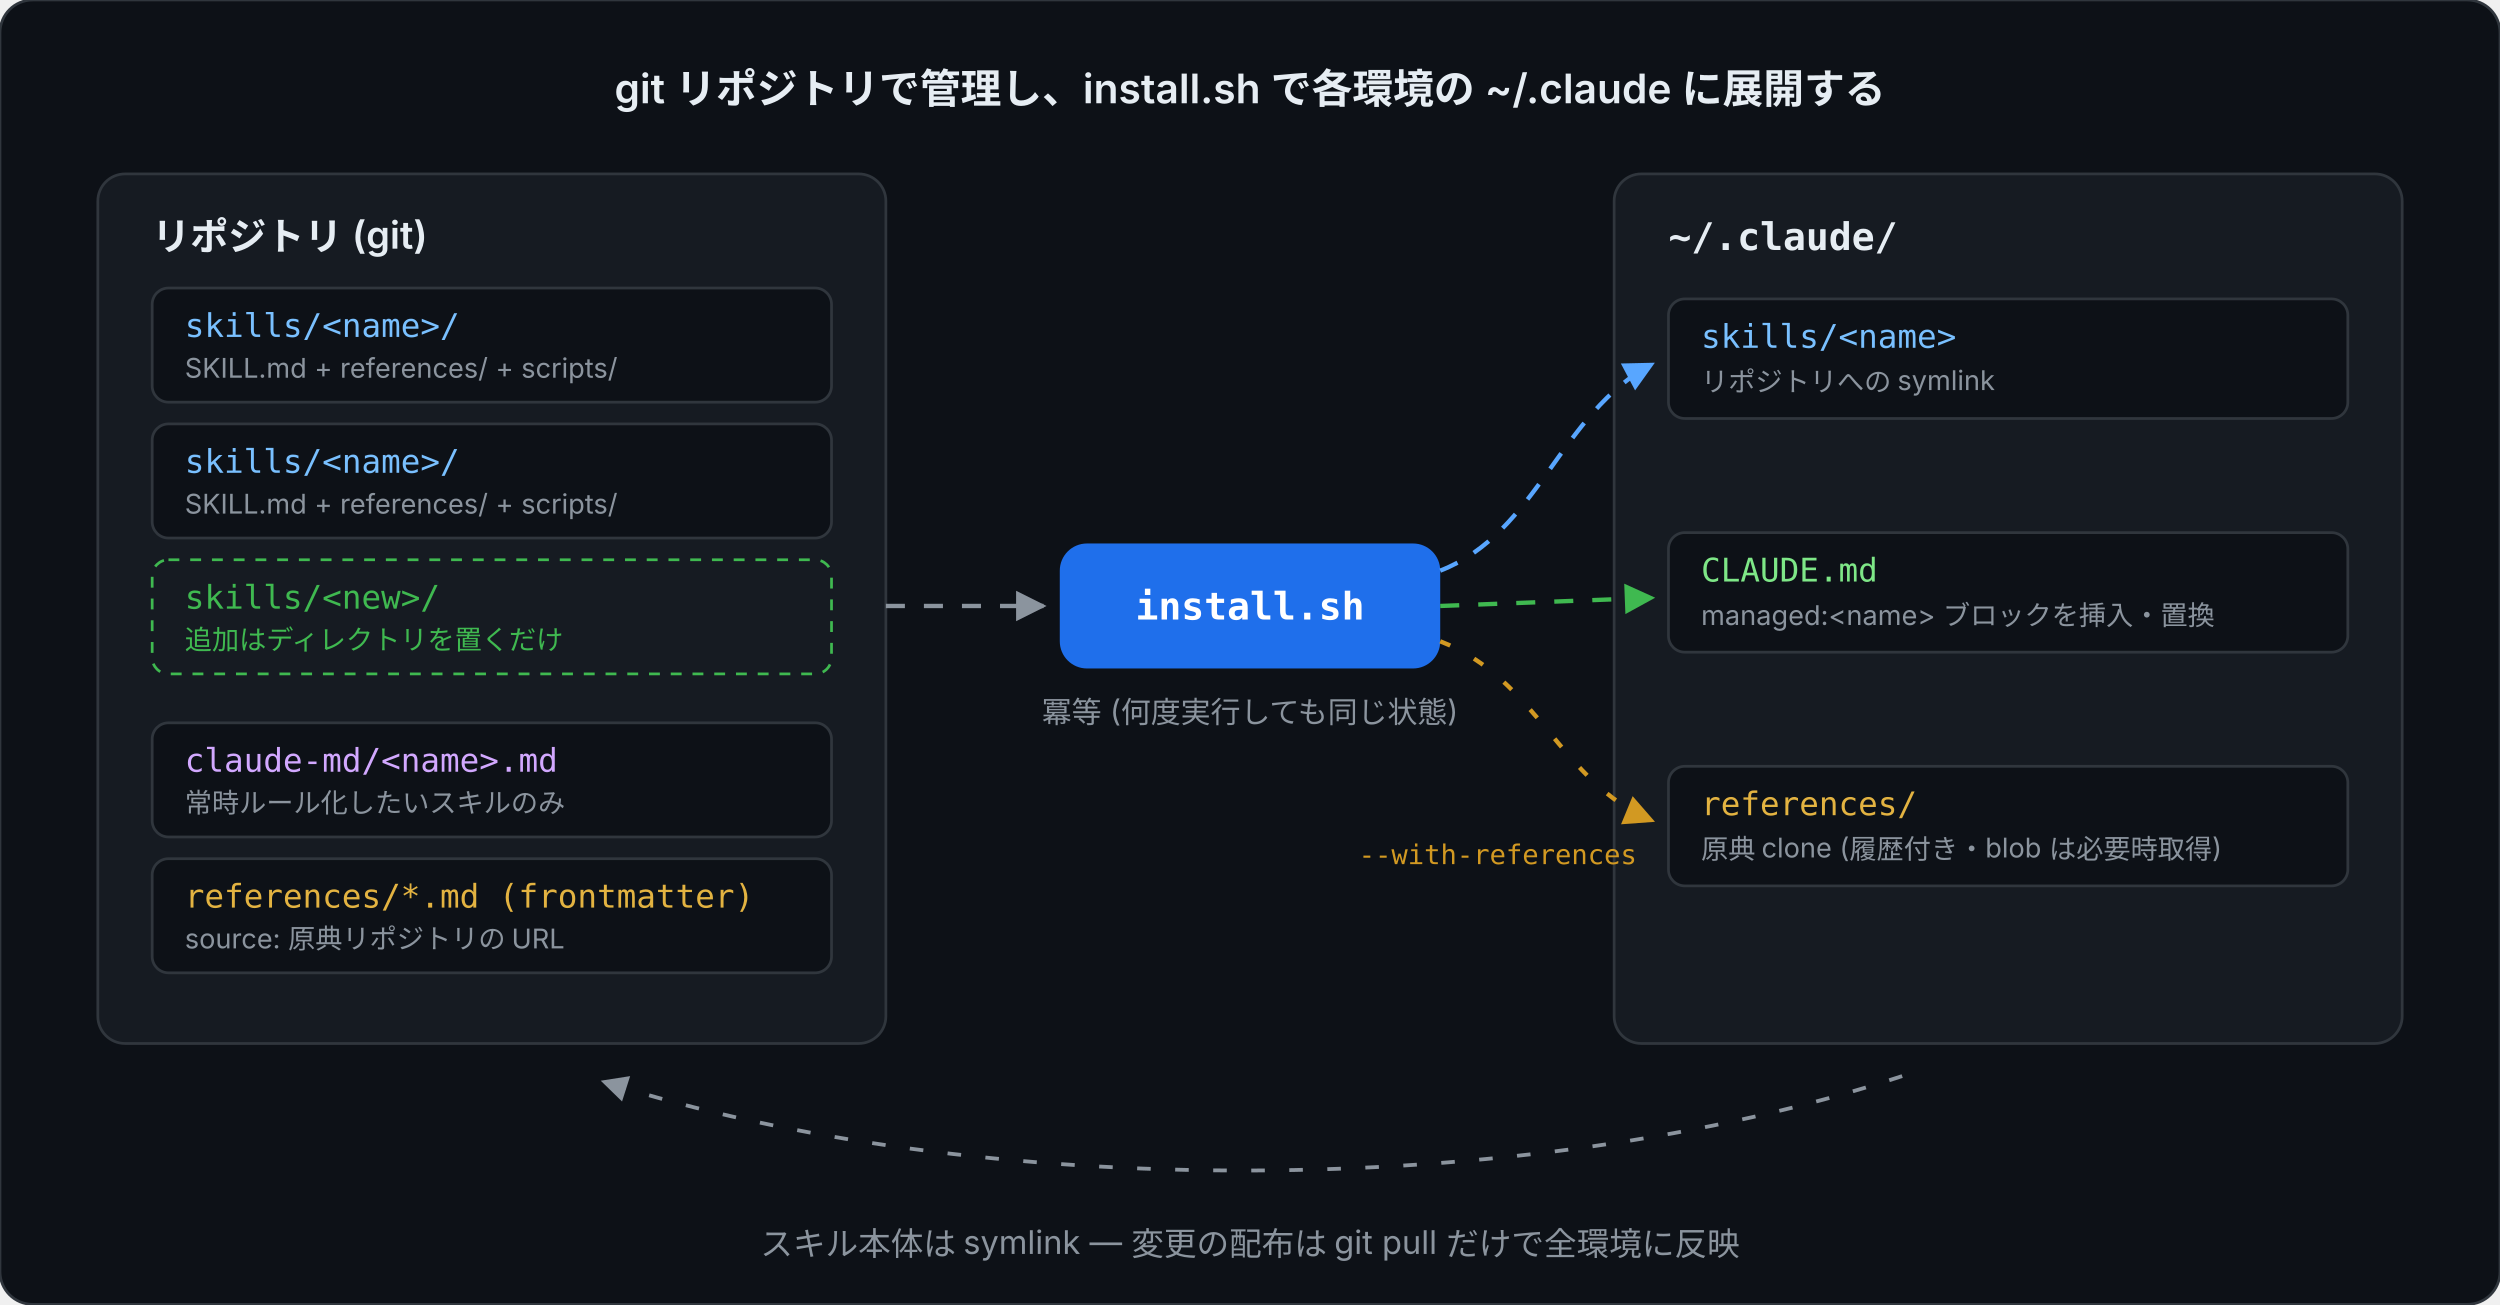
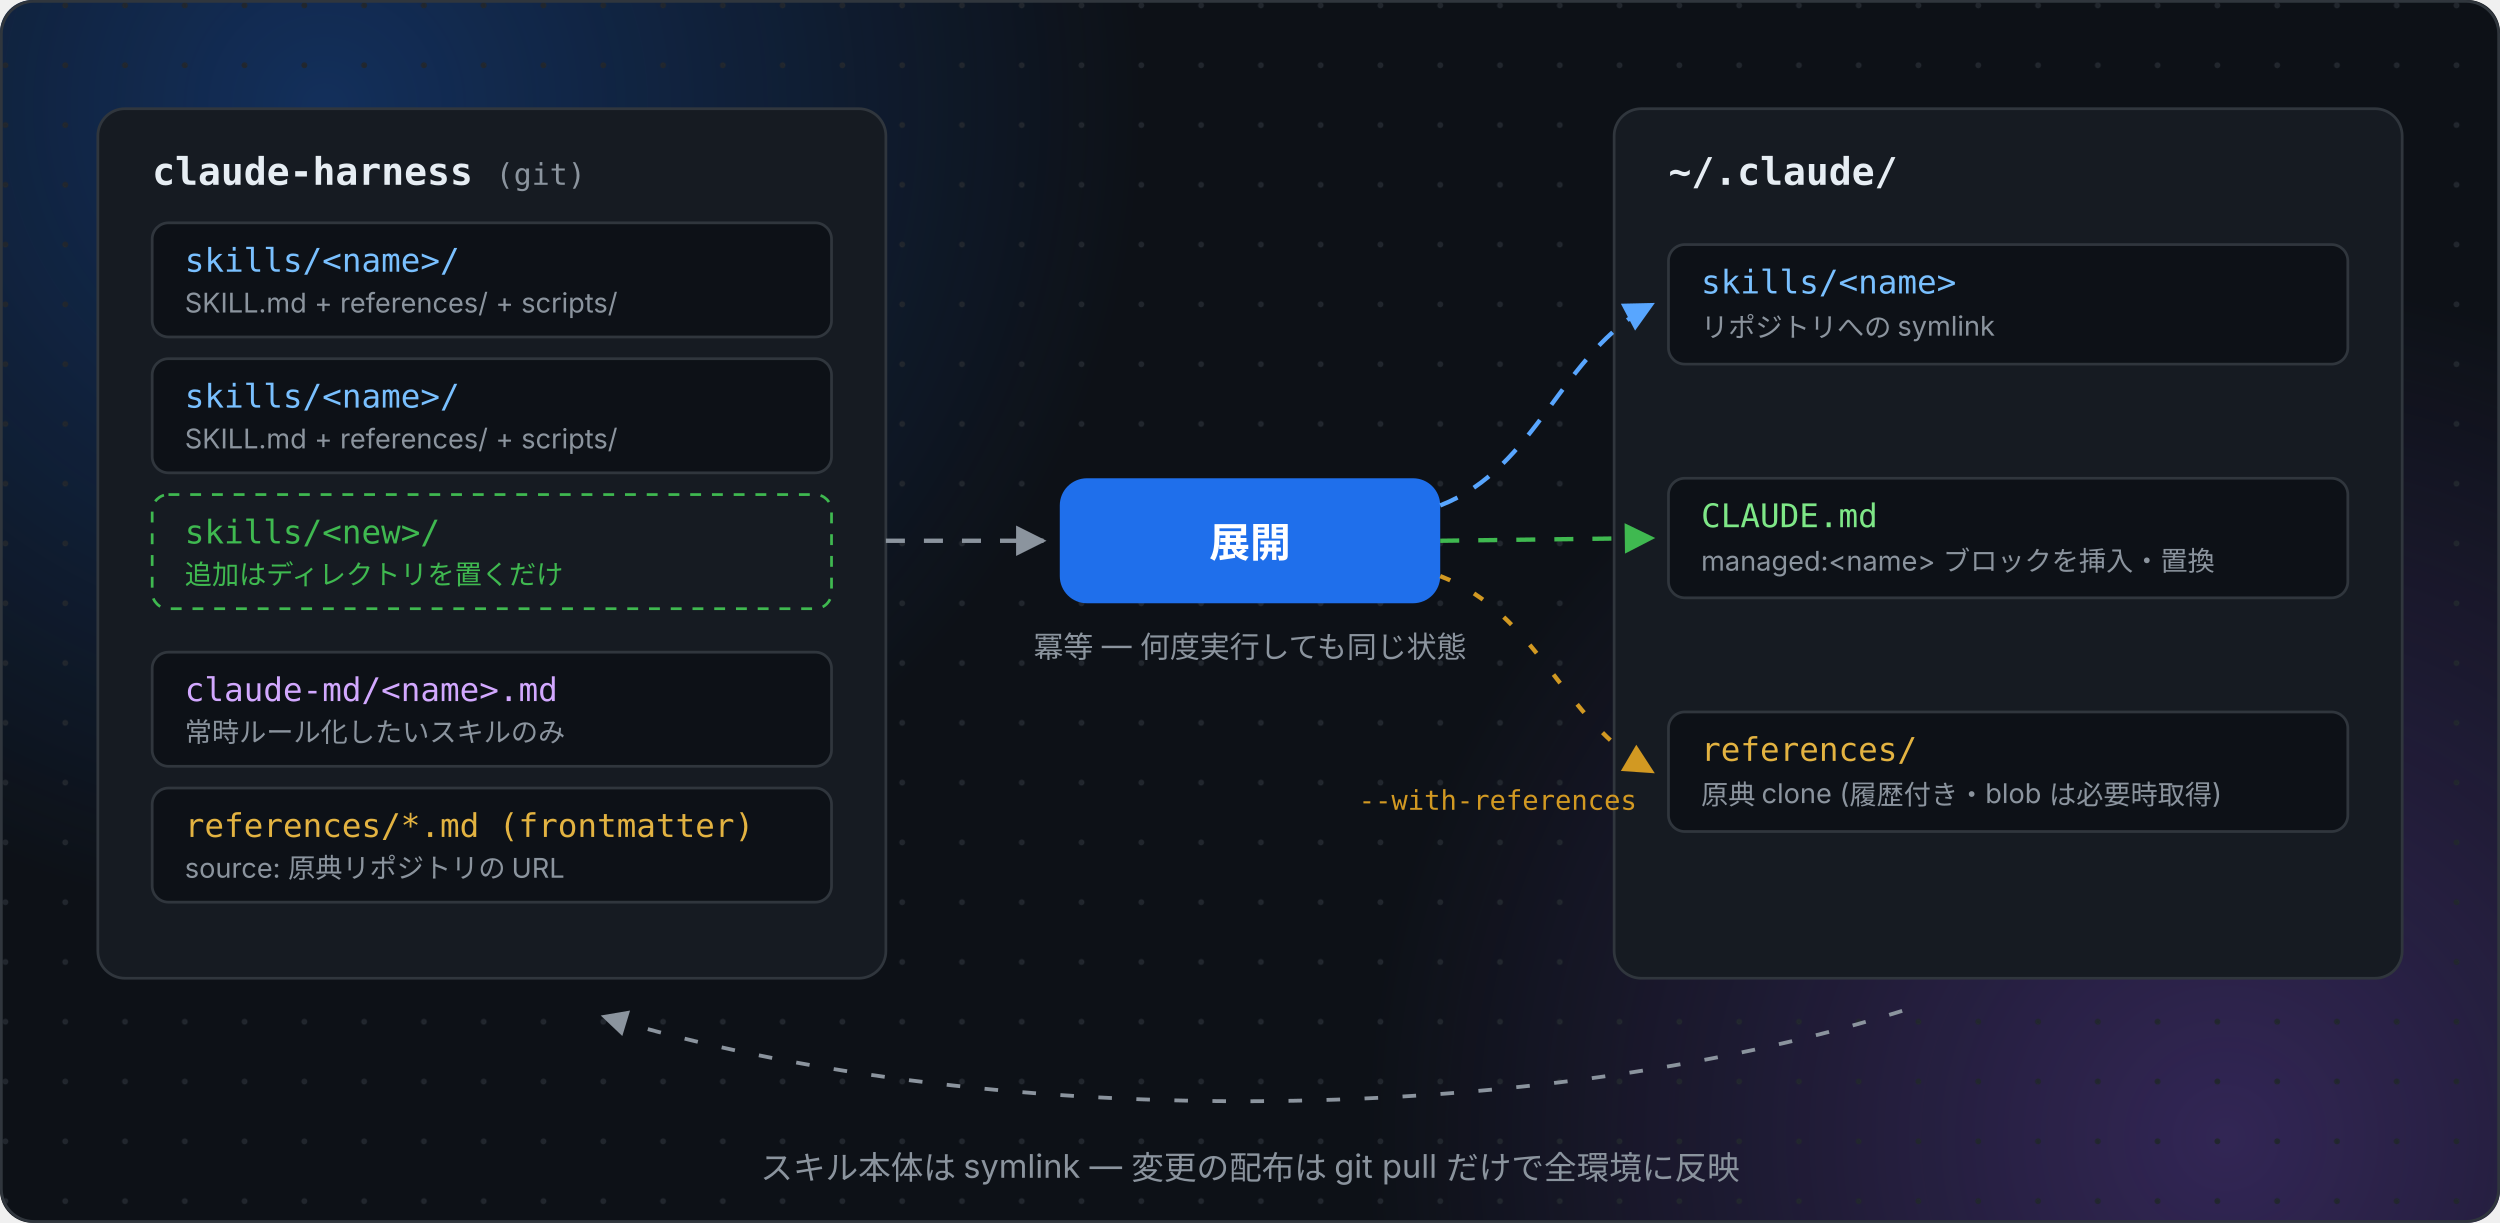
- <svg xmlns="http://www.w3.org/2000/svg" viewBox="0 0 920 480" font-family="-apple-system,&quot;Segoe UI&quot;,&quot;Hiragino Sans&quot;,&quot;Noto Sans JP&quot;,sans-serif">
+ <svg xmlns="http://www.w3.org/2000/svg" viewBox="0 0 920 450" font-family="-apple-system,&quot;Segoe UI&quot;,&quot;Hiragino Sans&quot;,&quot;Noto Sans JP&quot;,sans-serif">
  <style>
    .flow { stroke-dasharray: 7 7; animation: dash 1.4s linear infinite; }
    .flow-opt { stroke-dasharray: 4 10; animation: dash 2.2s linear infinite; }
    .flow-back { stroke-dasharray: 5 9; animation: dash 2.8s linear infinite; }
    @keyframes dash { to { stroke-dashoffset: -28; } }
    .future { animation: pulse 3.2s ease-in-out infinite; }
    @keyframes pulse { 0%, 100% { opacity: 0.25; } 50% { opacity: 0.95; } }
-     .install-node { animation: glow 3.2s ease-in-out infinite; }
+     .apply-node { animation: glow 3.2s ease-in-out infinite; }
    @keyframes glow { 0%, 100% { filter: none; } 50% { filter: drop-shadow(0 0 7px #1f6feb); } }
+     .blob-a { animation: breathe 9s ease-in-out infinite; }
+     .blob-b { animation: breathe 11s ease-in-out infinite reverse; }
+     @keyframes breathe { 0%, 100% { opacity: 0.28; } 50% { opacity: 0.55; } }
    .mono { font-family: ui-monospace, SFMono-Regular, Menlo, Consolas, monospace; }
  </style>
  <defs>
    <marker id="aBlue" viewBox="0 0 10 10" refX="9" refY="5" markerWidth="7" markerHeight="7" orient="auto">
      <path d="M0,0 L10,5 L0,10 z" fill="#58a6ff" />
    </marker>
    <marker id="aGreen" viewBox="0 0 10 10" refX="9" refY="5" markerWidth="7" markerHeight="7" orient="auto">
      <path d="M0,0 L10,5 L0,10 z" fill="#3fb950" />
    </marker>
    <marker id="aAmber" viewBox="0 0 10 10" refX="9" refY="5" markerWidth="7" markerHeight="7" orient="auto">
      <path d="M0,0 L10,5 L0,10 z" fill="#d29922" />
    </marker>
    <marker id="aGray" viewBox="0 0 10 10" refX="9" refY="5" markerWidth="7" markerHeight="7" orient="auto">
      <path d="M0,0 L10,5 L0,10 z" fill="#8b949e" />
    </marker>
+     <pattern id="dots" width="22" height="22" patternUnits="userSpaceOnUse">
+       <circle cx="2" cy="2" r="1.1" fill="#21262d" />
+     </pattern>
+     <radialGradient id="glowBlue" cx="50%" cy="50%" r="50%">
+       <stop offset="0%" stop-color="#1f6feb" stop-opacity="0.32" />
+       <stop offset="100%" stop-color="#1f6feb" stop-opacity="0" />
+     </radialGradient>
+     <radialGradient id="glowPurple" cx="50%" cy="50%" r="50%">
+       <stop offset="0%" stop-color="#8957e5" stop-opacity="0.30" />
+       <stop offset="100%" stop-color="#8957e5" stop-opacity="0" />
+     </radialGradient>
+     <clipPath id="frame">
+       <rect x="0" y="0" width="920" height="450" rx="12" />
+     </clipPath>
  </defs>
-   <rect x="0" y="0" width="920" height="480" rx="12" fill="#0d1117" stroke="#30363d" />
-   <text x="460" y="38" text-anchor="middle" fill="#e6edf3" font-size="15" font-weight="600">git リポジトリで管理し、install.sh で各環境の ~/.claude に展開する</text>
-   <rect x="36" y="64" width="290" height="320" rx="10" fill="#161b22" stroke="#30363d" />
-   <text x="56" y="92" fill="#e6edf3" font-size="14" font-weight="600">リポジトリ (git)</text>
-   <rect x="56" y="106" width="250" height="42" rx="6" fill="#0d1117" stroke="#30363d" />
-   <text x="68" y="124" class="mono" fill="#79c0ff" font-size="12">skills/&lt;name&gt;/</text>
-   <text x="68" y="139" fill="#8b949e" font-size="10">SKILL.md + references/ + scripts/</text>
-   <rect x="56" y="156" width="250" height="42" rx="6" fill="#0d1117" stroke="#30363d" />
-   <text x="68" y="174" class="mono" fill="#79c0ff" font-size="12">skills/&lt;name&gt;/</text>
-   <text x="68" y="189" fill="#8b949e" font-size="10">SKILL.md + references/ + scripts/</text>
+   <rect x="0" y="0" width="920" height="450" rx="12" fill="#0d1117" />
+   <g clip-path="url(#frame)">
+     <circle class="blob-a" cx="120" cy="40" r="300" fill="url(#glowBlue)" />
+     <circle class="blob-b" cx="820" cy="420" r="320" fill="url(#glowPurple)" />
+     <rect x="0" y="0" width="920" height="450" fill="url(#dots)" />
+   </g>
+   <rect x="0.5" y="0.5" width="919" height="449" rx="12" fill="none" stroke="#30363d" />
+   <rect x="36" y="40" width="290" height="320" rx="10" fill="#161b22" stroke="#30363d" />
+   <text x="56" y="68" fill="#e6edf3" font-size="14" font-weight="600" class="mono">claude-harness <tspan fill="#8b949e" font-size="11" font-weight="400">(git)</tspan>
+   </text>
+   <rect x="56" y="82" width="250" height="42" rx="6" fill="#0d1117" stroke="#30363d" />
+   <text x="68" y="100" class="mono" fill="#79c0ff" font-size="12">skills/&lt;name&gt;/</text>
+   <text x="68" y="115" fill="#8b949e" font-size="10">SKILL.md + references/ + scripts/</text>
+   <rect x="56" y="132" width="250" height="42" rx="6" fill="#0d1117" stroke="#30363d" />
+   <text x="68" y="150" class="mono" fill="#79c0ff" font-size="12">skills/&lt;name&gt;/</text>
+   <text x="68" y="165" fill="#8b949e" font-size="10">SKILL.md + references/ + scripts/</text>
  <g class="future">
-     <rect x="56" y="206" width="250" height="42" rx="6" fill="none" stroke="#3fb950" stroke-dasharray="4 4" />
-     <text x="68" y="224" class="mono" fill="#3fb950" font-size="12">skills/&lt;new&gt;/</text>
-     <text x="68" y="239" fill="#3fb950" font-size="10">追加はディレクトリを置くだけ</text>
+     <rect x="56" y="182" width="250" height="42" rx="6" fill="none" stroke="#3fb950" stroke-dasharray="4 4" />
+     <text x="68" y="200" class="mono" fill="#3fb950" font-size="12">skills/&lt;new&gt;/</text>
+     <text x="68" y="215" fill="#3fb950" font-size="10">追加はディレクトリを置くだけ</text>
  </g>
-   <rect x="56" y="266" width="250" height="42" rx="6" fill="#0d1117" stroke="#30363d" />
-   <text x="68" y="284" class="mono" fill="#d2a8ff" font-size="12">claude-md/&lt;name&gt;.md</text>
-   <text x="68" y="299" fill="#8b949e" font-size="10">常時ルール化したいスキルのみ</text>
-   <rect x="56" y="316" width="250" height="42" rx="6" fill="#0d1117" stroke="#30363d" />
-   <text x="68" y="334" class="mono" fill="#e3b341" font-size="12">references/*.md (frontmatter)</text>
-   <text x="68" y="349" fill="#8b949e" font-size="10">source: 原典リポジトリの URL</text>
-   <g class="install-node">
-     <rect x="390" y="200" width="140" height="46" rx="10" fill="#1f6feb" />
-     <text x="460" y="228" text-anchor="middle" class="mono" fill="#ffffff" font-size="14" font-weight="600">install.sh</text>
+   <rect x="56" y="240" width="250" height="42" rx="6" fill="#0d1117" stroke="#30363d" />
+   <text x="68" y="258" class="mono" fill="#d2a8ff" font-size="12">claude-md/&lt;name&gt;.md</text>
+   <text x="68" y="273" fill="#8b949e" font-size="10">常時ルール化したいスキルのみ</text>
+   <rect x="56" y="290" width="250" height="42" rx="6" fill="#0d1117" stroke="#30363d" />
+   <text x="68" y="308" class="mono" fill="#e3b341" font-size="12">references/*.md (frontmatter)</text>
+   <text x="68" y="323" fill="#8b949e" font-size="10">source: 原典リポジトリの URL</text>
+   <g class="apply-node">
+     <rect x="390" y="176" width="140" height="46" rx="10" fill="#1f6feb" />
+     <text x="460" y="205" text-anchor="middle" fill="#ffffff" font-size="15" font-weight="600">展開</text>
  </g>
-   <text x="460" y="266" text-anchor="middle" fill="#8b949e" font-size="11">冪等 (何度実行しても同じ状態)</text>
-   <path d="M 326 223 L 384 223" fill="none" stroke="#8b949e" stroke-width="1.6" class="flow" marker-end="url(#aGray)" />
-   <rect x="594" y="64" width="290" height="320" rx="10" fill="#161b22" stroke="#30363d" />
-   <text x="614" y="92" fill="#e6edf3" font-size="14" font-weight="600" class="mono">~/.claude/</text>
-   <rect x="614" y="110" width="250" height="44" rx="6" fill="#0d1117" stroke="#30363d" />
-   <text x="626" y="128" class="mono" fill="#79c0ff" font-size="12">skills/&lt;name&gt;</text>
-   <text x="626" y="144" fill="#8b949e" font-size="10">リポジトリへの symlink</text>
-   <rect x="614" y="196" width="250" height="44" rx="6" fill="#0d1117" stroke="#30363d" />
-   <text x="626" y="214" class="mono" fill="#7ee787" font-size="12">CLAUDE.md</text>
-   <text x="626" y="230" fill="#8b949e" font-size="10">managed:&lt;name&gt; ブロックを挿入・置換</text>
-   <rect x="614" y="282" width="250" height="44" rx="6" fill="#0d1117" stroke="#30363d" />
-   <text x="626" y="300" class="mono" fill="#e3b341" font-size="12">references/</text>
-   <text x="626" y="316" fill="#8b949e" font-size="10">原典 clone (履歴付き・blob は必要時取得)</text>
-   <path d="M 530 210 C 566 196, 574 152, 608 134" fill="none" stroke="#58a6ff" stroke-width="1.6" class="flow" marker-end="url(#aBlue)" />
-   <path d="M 530 223 L 608 220" fill="none" stroke="#3fb950" stroke-width="1.6" class="flow" marker-end="url(#aGreen)" />
-   <path d="M 530 236 C 566 250, 574 288, 608 302" fill="none" stroke="#d29922" stroke-width="1.6" class="flow-opt" marker-end="url(#aAmber)" />
-   <text x="500" y="318" fill="#d29922" font-size="10" class="mono">--with-references</text>
-   <path d="M 700 396 C 560 442, 360 442, 222 398" fill="none" stroke="#8b949e" stroke-width="1.4" class="flow-back" marker-end="url(#aGray)" />
-   <text x="460" y="462" text-anchor="middle" fill="#8b949e" font-size="12">スキル本体は symlink — 変更の配布は git pull だけで全環境に反映</text>
+   <text x="460" y="242" text-anchor="middle" fill="#8b949e" font-size="11">冪等 — 何度実行しても同じ状態</text>
+   <path d="M 326 199 L 384 199" fill="none" stroke="#8b949e" stroke-width="1.6" class="flow" marker-end="url(#aGray)" />
+   <rect x="594" y="40" width="290" height="320" rx="10" fill="#161b22" stroke="#30363d" />
+   <text x="614" y="68" fill="#e6edf3" font-size="14" font-weight="600" class="mono">~/.claude/</text>
+   <rect x="614" y="90" width="250" height="44" rx="6" fill="#0d1117" stroke="#30363d" />
+   <text x="626" y="108" class="mono" fill="#79c0ff" font-size="12">skills/&lt;name&gt;</text>
+   <text x="626" y="124" fill="#8b949e" font-size="10">リポジトリへの symlink</text>
+   <rect x="614" y="176" width="250" height="44" rx="6" fill="#0d1117" stroke="#30363d" />
+   <text x="626" y="194" class="mono" fill="#7ee787" font-size="12">CLAUDE.md</text>
+   <text x="626" y="210" fill="#8b949e" font-size="10">managed:&lt;name&gt; ブロックを挿入・置換</text>
+   <rect x="614" y="262" width="250" height="44" rx="6" fill="#0d1117" stroke="#30363d" />
+   <text x="626" y="280" class="mono" fill="#e3b341" font-size="12">references/</text>
+   <text x="626" y="296" fill="#8b949e" font-size="10">原典 clone (履歴付き・blob は必要時取得)</text>
+   <path d="M 530 186 C 566 172, 574 130, 608 112" fill="none" stroke="#58a6ff" stroke-width="1.6" class="flow" marker-end="url(#aBlue)" />
+   <path d="M 530 199 L 608 198" fill="none" stroke="#3fb950" stroke-width="1.6" class="flow" marker-end="url(#aGreen)" />
+   <path d="M 530 212 C 566 226, 574 264, 608 284" fill="none" stroke="#d29922" stroke-width="1.6" class="flow-opt" marker-end="url(#aAmber)" />
+   <text x="500" y="298" fill="#d29922" font-size="10" class="mono">--with-references</text>
+   <path d="M 700 372 C 560 416, 360 416, 222 374" fill="none" stroke="#8b949e" stroke-width="1.4" class="flow-back" marker-end="url(#aGray)" />
+   <text x="460" y="434" text-anchor="middle" fill="#8b949e" font-size="12">スキル本体は symlink — 変更の配布は git pull だけで全環境に反映</text>
</svg>
